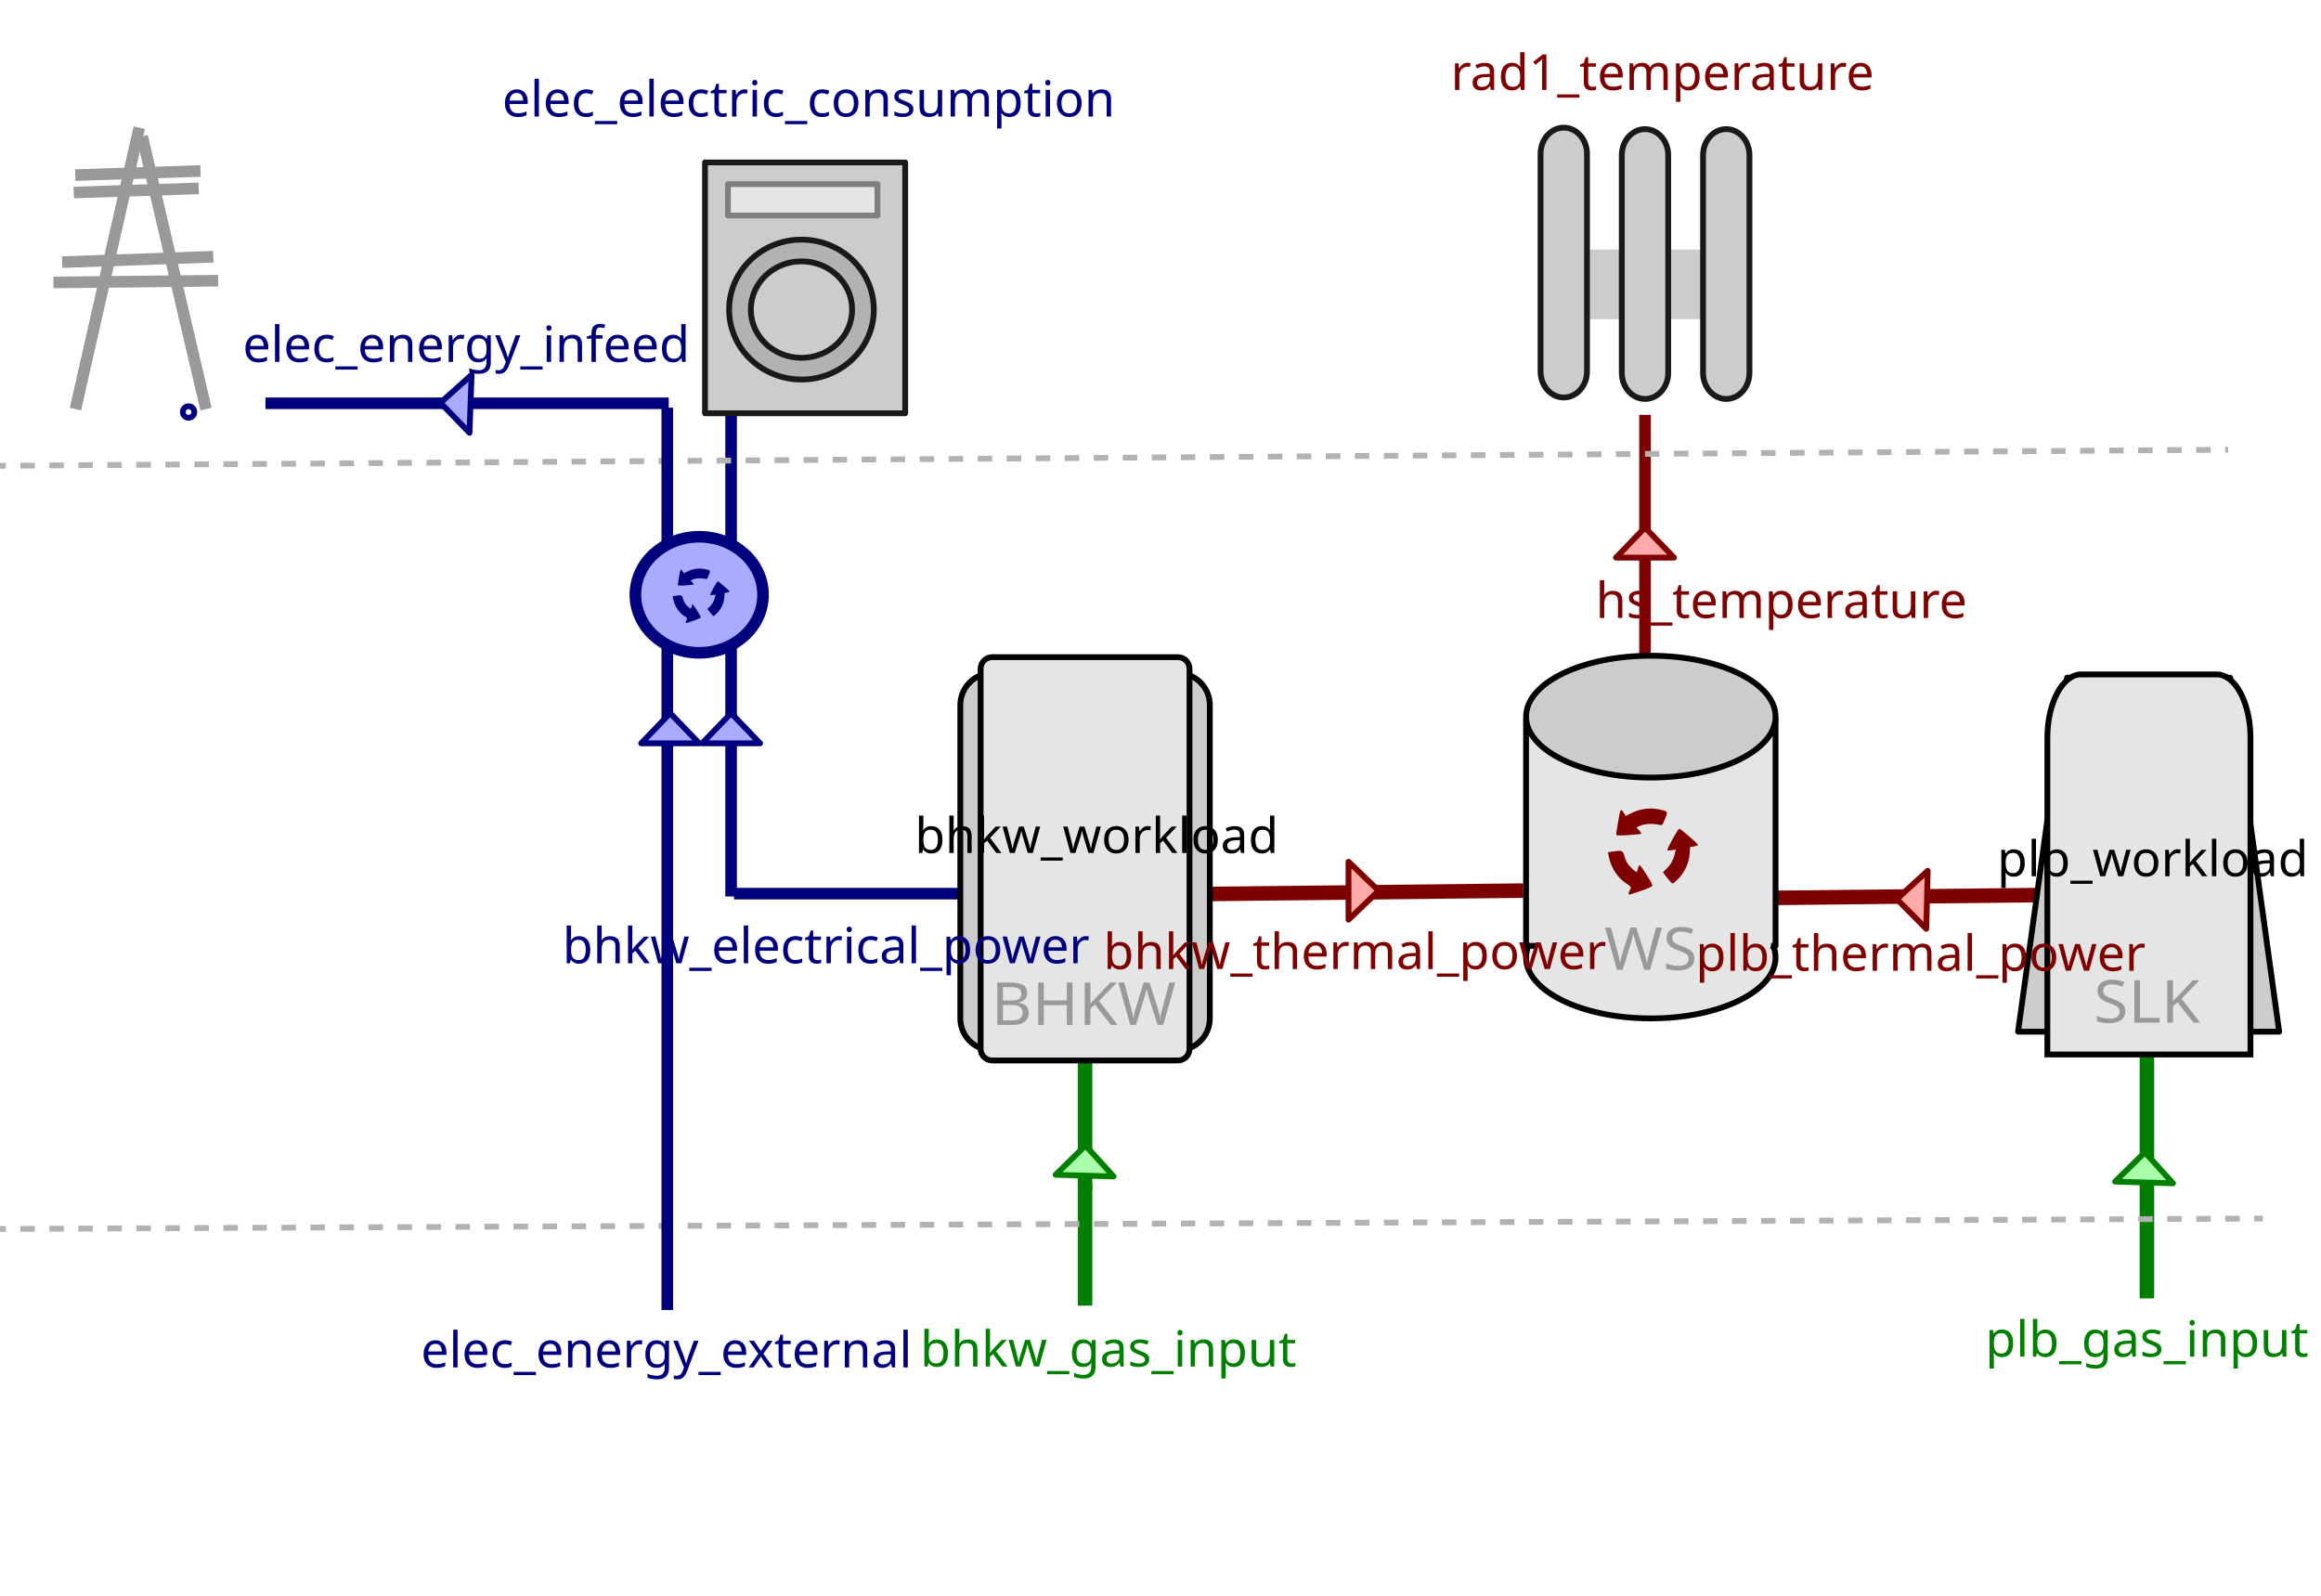
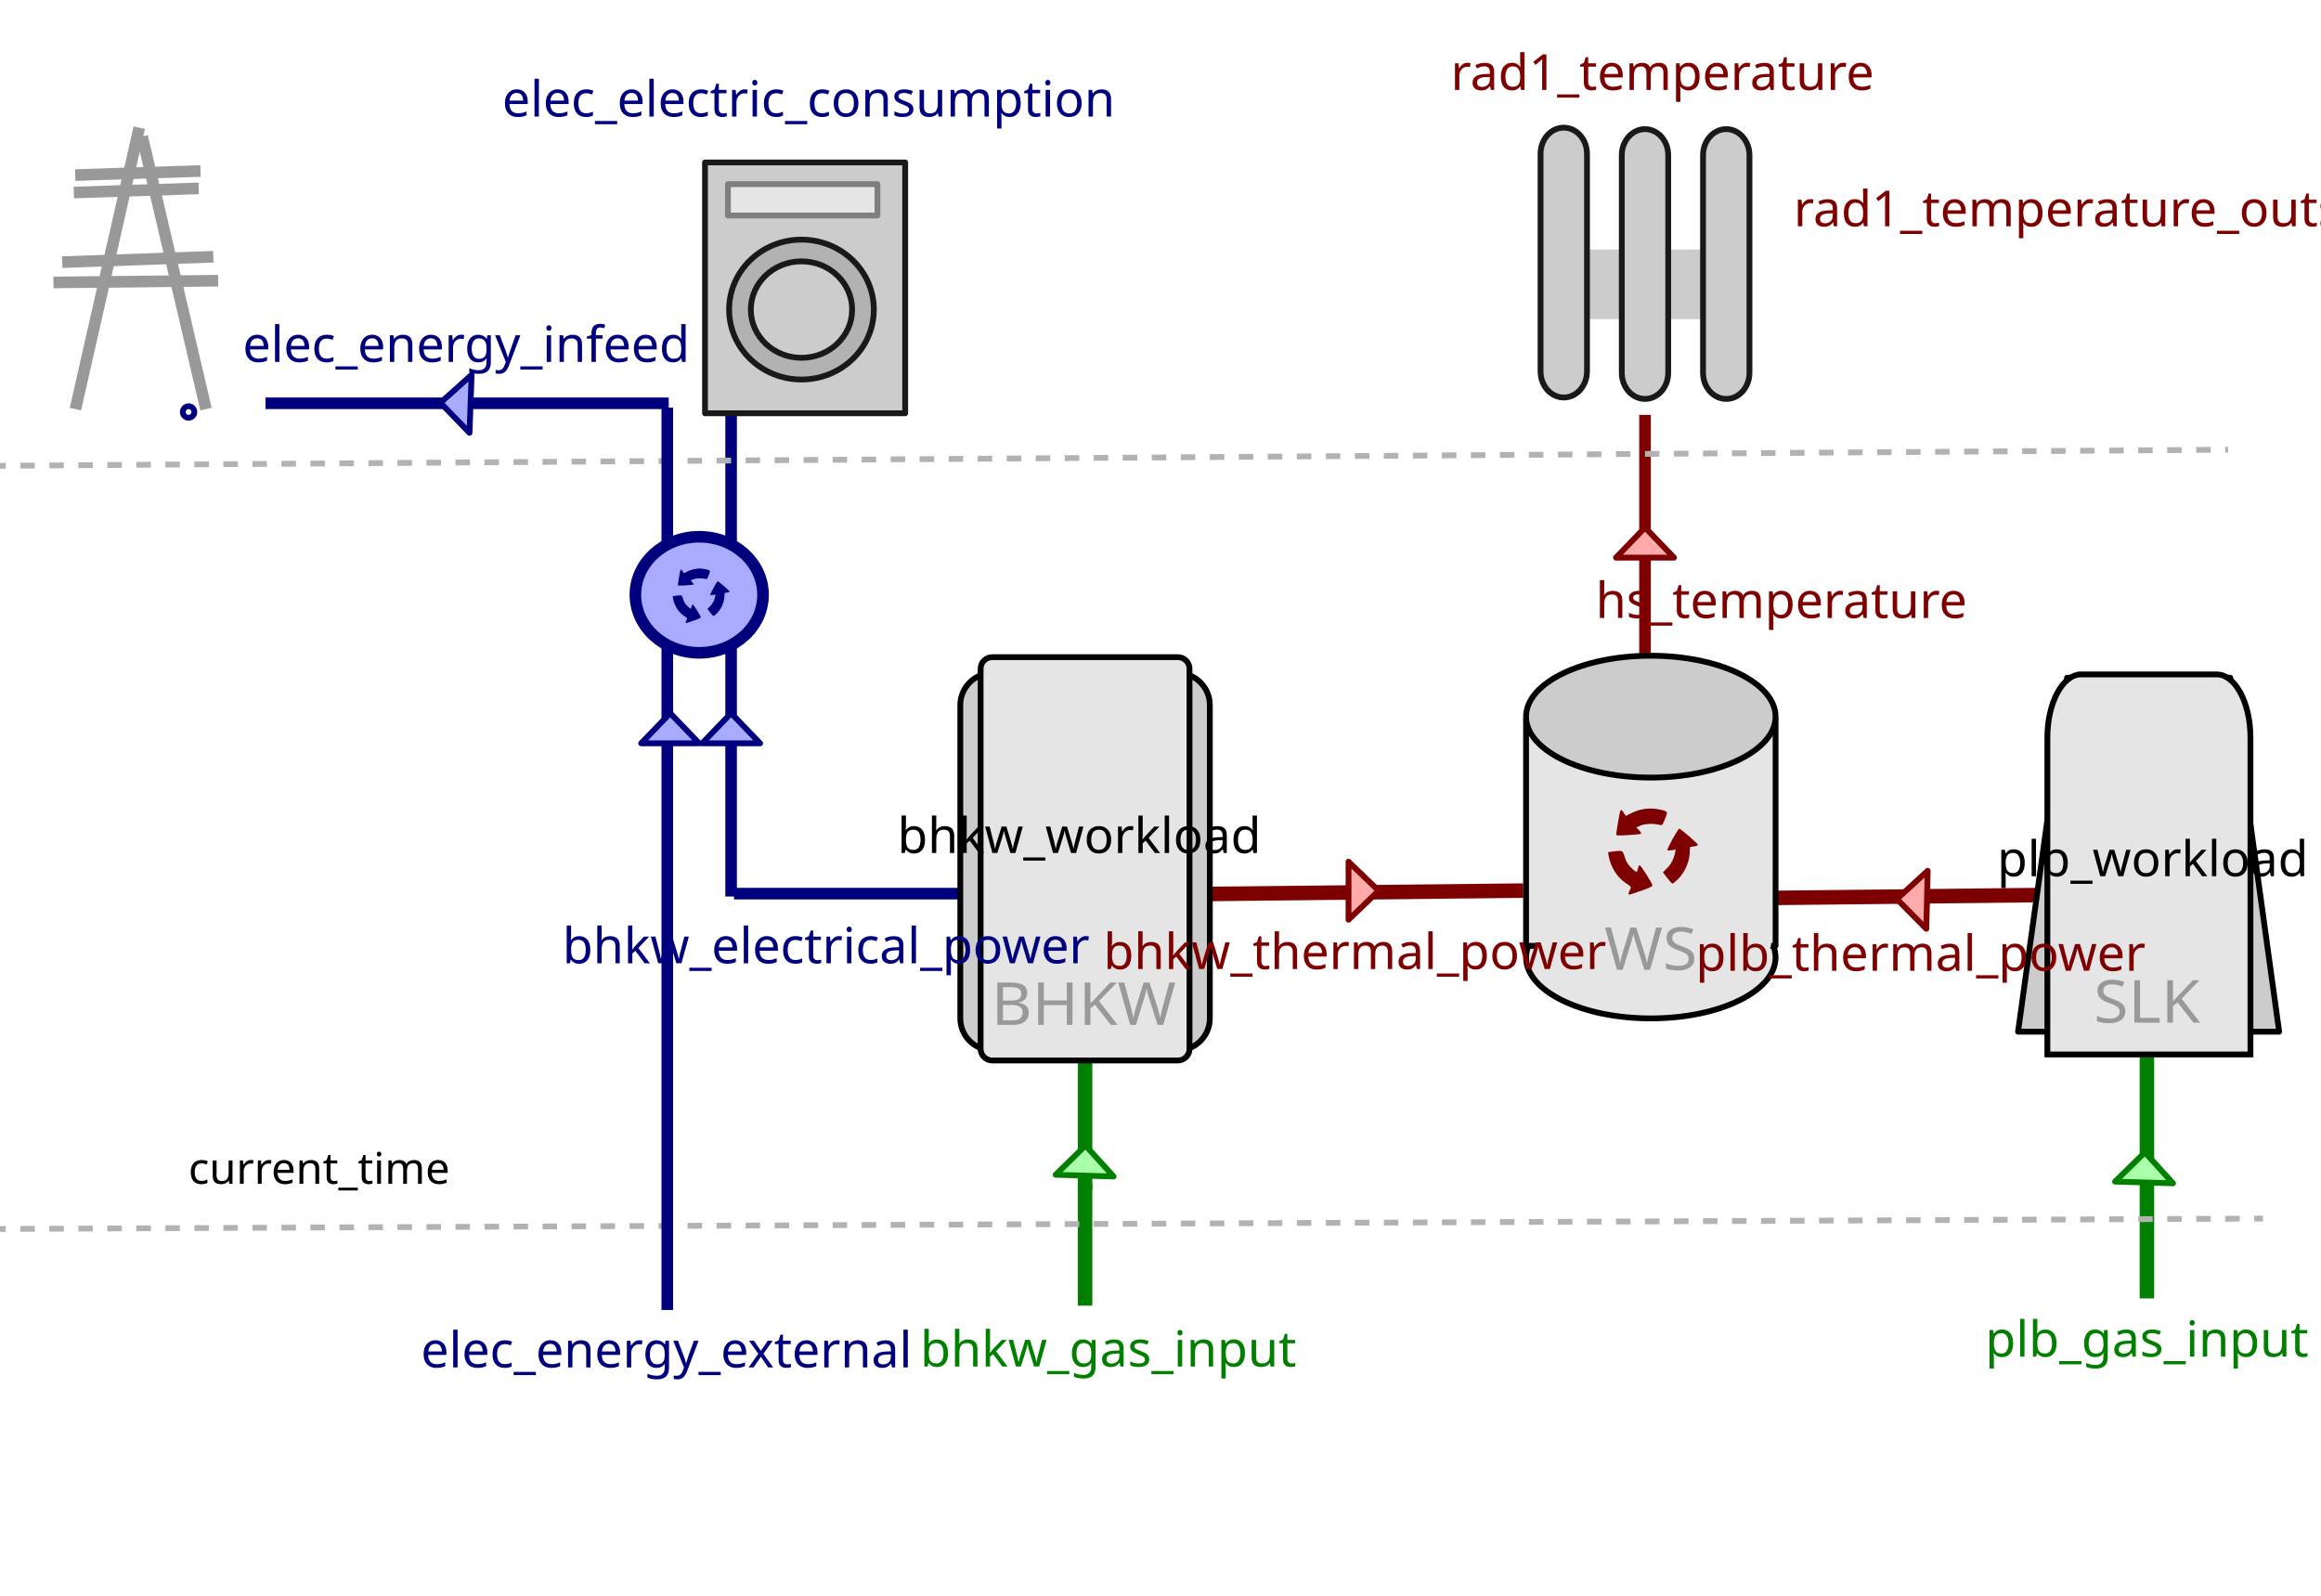
<svg xmlns="http://www.w3.org/2000/svg" viewBox="0 50 800 550" preserveAspectRatio="xMinYMin meet">
  <g>
-     <line transform="rotate(89.3905 647.49 359.08)" y2="418.594" x2="647.49" y1="299.566" x1="647.49" stroke-linecap="null" stroke-linejoin="round" stroke-width="5" fill="none" id="svg_50" stroke="#7c0000" />
-     <path fill="#cccccc" stroke-width="2" stroke-dasharray="null" stroke-linejoin="round" stroke-linecap="null" d="m695.585,405.585l16.876,-122.005l56.25,0l16.874,122.005l-90,0z" id="svg_61" stroke="#000000" />
-     <line y2="497.5" x2="740" y1="408.5" x1="740" stroke-linecap="null" stroke-linejoin="round" stroke-width="5" fill="none" id="svg_53" stroke="#007f00" />
-     <line id="svg_21" y2="358" x2="253" y1="358" x1="339" stroke-linecap="null" stroke-linejoin="round" stroke-width="4" fill="none" stroke="#00007f" />
-     <line transform="rotate(89.3905 458.012 357.67)" id="svg_19" y2="424.695" x2="458.012" y1="290.646" x1="458.012" stroke-linecap="null" stroke-linejoin="round" stroke-width="5" stroke="#7c0000" fill="none" />
-     <line id="svg_8" y2="460" x2="374" y1="410" x1="374" stroke-linecap="null" stroke-linejoin="round" stroke-width="5" stroke="#007f00" fill="none" />
+     <line stroke="#7c0000" id="svg_50" fill="none" stroke-width="5" stroke-linejoin="round" stroke-linecap="null" x1="647.49" y1="299.566" x2="647.49" y2="418.594" transform="rotate(89.3905 647.49 359.08)" />
+     <path stroke="#000000" id="svg_61" d="m695.585,405.585l16.876,-122.005l56.25,0l16.874,122.005l-90,0z" stroke-linecap="null" stroke-linejoin="round" stroke-dasharray="null" stroke-width="2" fill="#cccccc" />
+     <line stroke="#007f00" id="svg_53" fill="none" stroke-width="5" stroke-linejoin="round" stroke-linecap="null" x1="740" y1="408.5" x2="740" y2="497.5" />
+     <line stroke="#00007f" fill="none" stroke-width="4" stroke-linejoin="round" stroke-linecap="null" x1="339" y1="358" x2="253" y2="358" id="svg_21" />
+     <line fill="none" stroke="#7c0000" stroke-width="5" stroke-linejoin="round" stroke-linecap="null" x1="458.012" y1="290.646" x2="458.012" y2="424.695" id="svg_19" transform="rotate(89.3905 458.012 357.67)" />
+     <line fill="none" stroke="#007f00" stroke-width="5" stroke-linejoin="round" stroke-linecap="null" x1="374" y1="410" x2="374" y2="460" id="svg_8" />
    <g id="bhkw">
-       <rect ry="11" rx="11" id="bhkw_back" height="130" width="86" y="282" x="331" stroke-width="2" stroke="#000000" fill="#cccccc" />
-       <rect id="bhkw_front" ry="4" rx="4" height="139" width="72" y="276.5" x="338" stroke-linecap="null" stroke-linejoin="round" stroke-width="2" stroke="#000000" fill="#e5e5e5" />
+       <rect fill="#cccccc" stroke="#000000" stroke-width="2" x="331" y="282" width="86" height="130" id="bhkw_back" rx="11" ry="11" />
+       <rect fill="#e5e5e5" stroke="#000000" stroke-width="2" stroke-linejoin="round" stroke-linecap="null" x="338" y="276.5" width="72" height="139" rx="4" ry="4" id="bhkw_front" />
    </g>
-     <line id="svg_7" y2="461" x2="714" y1="461" x1="355" stroke-linecap="null" stroke-linejoin="round" stroke-width="0" stroke="#7f0000" fill="none" />
-     <line id="svg_9" y2="462" x2="721" y1="420" x1="721" stroke-linecap="null" stroke-linejoin="round" stroke-width="0" stroke="#7f0000" fill="none" />
-     <path id="svg_39" transform="rotate(1.68468 374 450)" d="m374,444.808l-10,10.385l20,0l-10,-10.385z" stroke-linecap="null" stroke-linejoin="round" stroke-width="2" stroke="#007f00" fill="#aaffaa" />
-     <line id="svg_10" y2="500" x2="374" y1="458" x1="374" stroke-linecap="null" stroke-linejoin="round" stroke-width="5" stroke="#007f00" fill="none" />
-     <line id="svg_22" y2="359" x2="252" y1="192" x1="252" stroke-linecap="null" stroke-linejoin="round" stroke-width="4" stroke="#00007f" fill="none" />
-     <ellipse ry="1" id="svg_25" cy="192" cx="65" stroke-linecap="null" stroke-linejoin="round" stroke-width="4" stroke="#00007f" fill="none" />
-     <line id="svg_27" y2="193" x2="567" y1="279" x1="567" stroke-linecap="null" stroke-linejoin="round" stroke-width="4" stroke="#7f0000" fill="none" />
-     <path id="svg_34" d="m252,295.808l-10,10.385l20,0l-10,-10.385z" stroke-linecap="null" stroke-linejoin="round" stroke-width="2" stroke="#00007f" fill="#aaaaff" />
-     <path transform="rotate(90 470 357)" id="svg_3_35" d="m470,351.808l-10,10.385l20,0l-10,-10.385z" stroke-linecap="null" stroke-linejoin="round" stroke-width="2" stroke="#7f0000" fill="#ffaaaa" />
-     <path id="svg_42" d="m567,231.808l-10,10.385l20,0l-10,-10.385z" stroke-linecap="null" stroke-linejoin="round" stroke-width="2" stroke="#7f0000" fill="#ffaaaa" />
-     <text id="svg_45" xml:space="preserve" text-anchor="middle" font-family="Sans-serif" font-size="24" y="381.5" x="571" stroke-linecap="null" stroke-linejoin="round" stroke-width="0" stroke="#7f0000" fill="#999999">HS</text>
-     <text id="bhkw_gas_input" transform="matrix(0.714147 0 0 0.714147 112.207 137.825)" font-style="normal" font-weight="normal" xml:space="preserve" text-anchor="middle" font-family="Sans-serif" font-size="24" y="536.547" x="377.784" stroke-linecap="null" stroke-linejoin="round" stroke-width="0" stroke="#7f0000" fill="#007f00">bhkw_gas_input</text>
-     <text id="svg_44" xml:space="preserve" text-anchor="middle" font-family="Sans-serif" font-size="24" y="400.761" x="394.123" stroke-linecap="null" stroke-linejoin="round" stroke-width="0" stroke="#7f0000" fill="#999999" transform="matrix(0.902778 0 0 0.851852 17.6944 61.8518)">BHKW</text>
-     <text id="bhkw_electrical_power" transform="matrix(0.714147 0 0 0.714147 112.207 137.825)" font-style="normal" font-weight="normal" xml:space="preserve" text-anchor="middle" font-family="Sans-serif" font-size="24" y="341.913" x="241.563" stroke-linecap="null" stroke-linejoin="round" stroke-width="0" stroke="#00007f" fill="#00007f">bhkw_electrical_power</text>
-     <text id="elec_electric_consumption" transform="matrix(0.714147 0 0 0.714147 112.207 137.825)" font-style="normal" font-weight="normal" xml:space="preserve" text-anchor="middle" font-family="Sans-serif" font-size="24" y="-66.741" x="233.162" stroke-linecap="null" stroke-linejoin="round" stroke-width="0" stroke="#00007f" fill="#00007f">elec_electric_consumption</text>
-     <text id="elec_energy_infeed" transform="matrix(0.714147 0 0 0.714147 112.207 137.825)" font-style="normal" font-weight="normal" xml:space="preserve" text-anchor="middle" font-family="Sans-serif" font-size="24" y="51.674" x="67.929" stroke-linecap="null" stroke-linejoin="round" stroke-width="0" stroke="#00007f" fill="#00007f">elec_energy_infeed</text>
-     <text id="elec_energy_external" transform="matrix(0.714147 0 0 0.714147 112.207 137.825)" font-style="normal" font-weight="normal" xml:space="preserve" text-anchor="middle" font-family="Sans-serif" font-size="24" y="536.961" x="164.548" stroke-linecap="null" stroke-linejoin="round" stroke-width="0" stroke="#00007f" fill="#00007f">elec_energy_external</text>
-     <text id="rad1_temperature" transform="matrix(0.714147 0 0 0.714147 112.207 137.825)" font-style="normal" font-weight="normal" xml:space="preserve" text-anchor="middle" font-family="Sans-serif" font-size="24" y="-79.571" x="645.238" stroke-linecap="null" stroke-linejoin="round" stroke-width="0" stroke="#7f0000" fill="#7f0000">rad1_temperature</text>
-     <text id="hs_temperature" transform="matrix(0.714147 0 0 0.714147 112.207 137.825)" font-style="normal" font-weight="normal" xml:space="preserve" text-anchor="middle" font-family="Sans-serif" font-size="24" y="175.261" x="702.649" stroke-linecap="null" stroke-linejoin="round" stroke-width="0" stroke="#7f0000" fill="#7f0000">hs_temperature</text>
-     <line fill="none" stroke="#b2b2b2" stroke-width="2" x1="-93" y1="474" x2="780" y2="470" id="svg_1" stroke-dasharray="5,5" />
-     <line id="svg_16" y2="205" x2="768" y1="211" x1="-63" stroke-linecap="null" stroke-linejoin="null" stroke-dasharray="5,5" stroke-width="2" stroke="#b2b2b2" fill="none" />
+     <line fill="none" stroke="#7f0000" stroke-width="0" stroke-linejoin="round" stroke-linecap="null" x1="355" y1="461" x2="714" y2="461" id="svg_7" />
+     <line fill="none" stroke="#7f0000" stroke-width="0" stroke-linejoin="round" stroke-linecap="null" x1="721" y1="420" x2="721" y2="462" id="svg_9" />
+     <path fill="#aaffaa" stroke="#007f00" stroke-width="2" stroke-linejoin="round" stroke-linecap="null" d="m374,444.808l-10,10.385l20,0l-10,-10.385z" transform="rotate(1.68468 374 450)" id="svg_39" />
+     <line fill="none" stroke="#007f00" stroke-width="5" stroke-linejoin="round" stroke-linecap="null" x1="374" y1="458" x2="374" y2="500" id="svg_10" />
+     <line fill="none" stroke="#00007f" stroke-width="4" stroke-linejoin="round" stroke-linecap="null" x1="252" y1="192" x2="252" y2="359" id="svg_22" />
+     <ellipse fill="none" stroke="#00007f" stroke-width="4" stroke-linejoin="round" stroke-linecap="null" cx="65" cy="192" id="svg_25" ry="1" />
+     <line fill="none" stroke="#7f0000" stroke-width="4" stroke-linejoin="round" stroke-linecap="null" x1="567" y1="279" x2="567" y2="193" id="svg_27" />
+     <path fill="#aaaaff" stroke="#00007f" stroke-width="2" stroke-linejoin="round" stroke-linecap="null" d="m252,295.808l-10,10.385l20,0l-10,-10.385z" id="svg_34" />
+     <path fill="#ffaaaa" stroke="#7f0000" stroke-width="2" stroke-linejoin="round" stroke-linecap="null" d="m470,351.808l-10,10.385l20,0l-10,-10.385z" id="svg_3_35" transform="rotate(90 470 357)" />
+     <path fill="#ffaaaa" stroke="#7f0000" stroke-width="2" stroke-linejoin="round" stroke-linecap="null" d="m567,231.808l-10,10.385l20,0l-10,-10.385z" id="svg_42" />
+     <text fill="#999999" stroke="#7f0000" stroke-width="0" stroke-linejoin="round" stroke-linecap="null" x="571" y="381.5" font-size="24" font-family="Sans-serif" text-anchor="middle" xml:space="preserve" id="svg_45">HS</text>
+     <text fill="#007f00" stroke="#7f0000" stroke-width="0" stroke-linejoin="round" stroke-linecap="null" x="377.784" y="536.547" font-size="24" font-family="Sans-serif" text-anchor="middle" xml:space="preserve" font-weight="normal" font-style="normal" transform="matrix(0.714147 0 0 0.714147 112.207 137.825)" id="bhkw_gas_input">bhkw_gas_input</text>
+     <text transform="matrix(0.902778 0 0 0.851852 17.6944 61.8518)" fill="#999999" stroke="#7f0000" stroke-width="0" stroke-linejoin="round" stroke-linecap="null" x="394.123" y="400.761" font-size="24" font-family="Sans-serif" text-anchor="middle" xml:space="preserve" id="svg_44">BHKW</text>
+     <text fill="#00007f" stroke="#00007f" stroke-width="0" stroke-linejoin="round" stroke-linecap="null" x="241.563" y="341.913" font-size="24" font-family="Sans-serif" text-anchor="middle" xml:space="preserve" font-weight="normal" font-style="normal" transform="matrix(0.714147 0 0 0.714147 112.207 137.825)" id="bhkw_electrical_power">bhkw_electrical_power</text>
+     <text fill="#00007f" stroke="#00007f" stroke-width="0" stroke-linejoin="round" stroke-linecap="null" x="233.162" y="-66.741" font-size="24" font-family="Sans-serif" text-anchor="middle" xml:space="preserve" font-weight="normal" font-style="normal" transform="matrix(0.714147 0 0 0.714147 112.207 137.825)" id="elec_electric_consumption">elec_electric_consumption</text>
+     <text fill="#00007f" stroke="#00007f" stroke-width="0" stroke-linejoin="round" stroke-linecap="null" x="67.929" y="51.674" font-size="24" font-family="Sans-serif" text-anchor="middle" xml:space="preserve" font-weight="normal" font-style="normal" transform="matrix(0.714147 0 0 0.714147 112.207 137.825)" id="elec_energy_infeed">elec_energy_infeed</text>
+     <text fill="#00007f" stroke="#00007f" stroke-width="0" stroke-linejoin="round" stroke-linecap="null" x="164.548" y="536.961" font-size="24" font-family="Sans-serif" text-anchor="middle" xml:space="preserve" font-weight="normal" font-style="normal" transform="matrix(0.714147 0 0 0.714147 112.207 137.825)" id="elec_energy_external">elec_energy_external</text>
+     <text fill="#7f0000" stroke="#7f0000" stroke-width="0" stroke-linejoin="round" stroke-linecap="null" x="858.08" y="-13.758" font-size="24" font-family="Sans-serif" text-anchor="middle" xml:space="preserve" font-weight="normal" font-style="normal" transform="matrix(0.714147 0 0 0.714147 112.207 137.825)" id="rad1_temperature_outside">rad1_temperature_outside</text>
+     <text fill="#7f0000" stroke="#7f0000" stroke-width="0" stroke-linejoin="round" stroke-linecap="null" x="702.649" y="175.261" font-size="24" font-family="Sans-serif" text-anchor="middle" xml:space="preserve" font-weight="normal" font-style="normal" transform="matrix(0.714147 0 0 0.714147 112.207 137.825)" id="hs_temperature">hs_temperature</text>
+     <line stroke-dasharray="5,5" id="svg_1" y2="470" x2="780" y1="474" x1="-93" stroke-width="2" stroke="#b2b2b2" fill="none" />
+     <line fill="none" stroke="#b2b2b2" stroke-width="2" stroke-dasharray="5,5" stroke-linejoin="null" stroke-linecap="null" x1="-63" y1="211" x2="768" y2="205" id="svg_16" />
    <g id="heat_storage">
      <g id="svg_40">
-         <ellipse id="svg_13" ry="21" rx="43" cy="380" cx="569" stroke-linecap="null" stroke-linejoin="round" stroke-width="2" stroke="#000000" fill="#e5e5e5" />
-         <rect id="svg_14" height="78" width="86" y="298" x="526" stroke-linecap="null" stroke-linejoin="round" stroke-width="2" stroke="#000000" fill="#e5e5e5" />
+         <ellipse fill="#e5e5e5" stroke="#000000" stroke-width="2" stroke-linejoin="round" stroke-linecap="null" cx="569" cy="380" rx="43" ry="21" id="svg_13" />
+         <rect fill="#e5e5e5" stroke="#000000" stroke-width="2" stroke-linejoin="round" stroke-linecap="null" x="526" y="298" width="86" height="78" id="svg_14" />
      </g>
-       <ellipse ry="21" rx="43" id="svg_12" cy="297" cx="569" stroke-linecap="null" stroke-linejoin="round" stroke-width="2" stroke="#000000" fill="#cccccc" />
+       <ellipse fill="#cccccc" stroke="#000000" stroke-width="2" stroke-linejoin="round" stroke-linecap="null" cx="569" cy="297" id="svg_12" rx="43" ry="21" />
    </g>
    <g id="consumer">
-       <rect id="svg_15" height="22" width="57" y="137" x="538" stroke-linecap="null" stroke-linejoin="null" stroke-width="2" stroke="#cccccc" fill="#cccccc" />
-       <rect ry="9" rx="9" id="svg_5" height="93" width="16" y="94" x="531" stroke-linecap="null" stroke-linejoin="null" stroke-width="2" stroke="#191919" fill="#cccccc" />
-       <rect id="svg_6" ry="9" rx="9" height="93" width="16" y="94.5" x="559" stroke-linecap="null" stroke-linejoin="null" stroke-width="2" stroke="#191919" fill="#cccccc" />
-       <rect id="svg_11" ry="9" rx="9" height="93" width="16" y="94.5" x="587" stroke-linecap="null" stroke-linejoin="null" stroke-width="2" stroke="#191919" fill="#cccccc" />
+       <rect fill="#cccccc" stroke="#cccccc" stroke-width="2" stroke-linejoin="null" stroke-linecap="null" x="538" y="137" width="57" height="22" id="svg_15" />
+       <rect fill="#cccccc" stroke="#191919" stroke-width="2" stroke-linejoin="null" stroke-linecap="null" x="531" y="94" width="16" height="93" id="svg_5" rx="9" ry="9" />
+       <rect fill="#cccccc" stroke="#191919" stroke-width="2" stroke-linejoin="null" stroke-linecap="null" x="559" y="94.5" width="16" height="93" rx="9" ry="9" id="svg_6" />
+       <rect fill="#cccccc" stroke="#191919" stroke-width="2" stroke-linejoin="null" stroke-linecap="null" x="587" y="94.5" width="16" height="93" rx="9" ry="9" id="svg_11" />
    </g>
-     <ellipse id="svg_18" ry="14" rx="40.5" cy="375" cx="570" stroke-linecap="null" stroke-linejoin="round" stroke-width="0" stroke="#000000" fill="#e5e5e5" />
-     <text style="cursor: move;" id="svg_17" xml:space="preserve" text-anchor="middle" font-family="Sans-serif" font-size="24" y="378.503" x="610.678" stroke-linecap="null" stroke-linejoin="round" stroke-width="0" stroke="#7f0000" fill="#999999" transform="matrix(0.902778 0 0 0.851852 17.6944 61.8518)">WS</text>
-     <line y2="501.5" x2="230" y1="190.5" x1="230" stroke-linecap="null" stroke-linejoin="round" stroke-width="4" stroke="#00007f" fill="none" id="svg_2" />
-     <line y2="258.5" x2="161" y1="119.5" x1="161" stroke-linecap="null" stroke-linejoin="round" stroke-width="4" stroke="#00007f" fill="none" id="svg_3" transform="rotate(90 161 189)" />
-     <path d="m231,295.808l-10,10.385l20,0l-10,-10.385z" stroke-linecap="null" stroke-linejoin="round" stroke-width="2" stroke="#00007f" fill="#aaaaff" id="svg_4" />
-     <path d="m157,183.808l-10,10.385l20,0l-10,-10.385z" stroke-linecap="null" stroke-linejoin="round" stroke-width="2" stroke="#00007f" fill="#aaaaff" id="svg_20" transform="rotate(-87.9546 157 189)" />
+     <ellipse fill="#e5e5e5" stroke="#000000" stroke-width="0" stroke-linejoin="round" stroke-linecap="null" cx="570" cy="375" rx="40.5" ry="14" id="svg_18" />
+     <text transform="matrix(0.902778 0 0 0.851852 17.6944 61.8518)" fill="#999999" stroke="#7f0000" stroke-width="0" stroke-linejoin="round" stroke-linecap="null" x="610.678" y="378.503" font-size="24" font-family="Sans-serif" text-anchor="middle" xml:space="preserve" id="svg_17">WS</text>
+     <line id="svg_2" fill="none" stroke="#00007f" stroke-width="4" stroke-linejoin="round" stroke-linecap="null" x1="230" y1="190.5" x2="230" y2="501.5" />
+     <line transform="rotate(90 161 189)" id="svg_3" fill="none" stroke="#00007f" stroke-width="4" stroke-linejoin="round" stroke-linecap="null" x1="161" y1="119.5" x2="161" y2="258.5" />
+     <path id="svg_4" fill="#aaaaff" stroke="#00007f" stroke-width="2" stroke-linejoin="round" stroke-linecap="null" d="m231,295.808l-10,10.385l20,0l-10,-10.385z" />
+     <path transform="rotate(-87.9546 157 189)" id="svg_20" fill="#aaaaff" stroke="#00007f" stroke-width="2" stroke-linejoin="round" stroke-linecap="null" d="m157,183.808l-10,10.385l20,0l-10,-10.385z" />
    <g id="svg_29">
-       <rect fill="#cccccc" stroke="#191919" stroke-width="2" stroke-linejoin="round" stroke-linecap="null" x="243" y="105.988" width="69" height="86.458" id="svg_23" />
-       <ellipse fill="#b2b2b2" stroke="#191919" stroke-width="2" stroke-linejoin="round" stroke-linecap="null" cx="276.253" cy="156.699" id="svg_24" rx="24.94" ry="24.108" />
-       <ellipse fill="#cccccc" stroke="#191919" stroke-width="2" stroke-linejoin="round" stroke-linecap="null" cx="276.253" cy="156.699" id="svg_26" rx="17.458" ry="16.627" />
-       <rect fill="#e5e5e5" stroke="#7f7f7f" stroke-width="2" stroke-linejoin="round" stroke-linecap="null" x="250.898" y="113.47" width="51.542" height="10.807" id="svg_28" />
+       <rect id="svg_23" height="86.458" width="69" y="105.988" x="243" stroke-linecap="null" stroke-linejoin="round" stroke-width="2" stroke="#191919" fill="#cccccc" />
+       <ellipse ry="24.108" rx="24.94" id="svg_24" cy="156.699" cx="276.253" stroke-linecap="null" stroke-linejoin="round" stroke-width="2" stroke="#191919" fill="#b2b2b2" />
+       <ellipse ry="16.627" rx="17.458" id="svg_26" cy="156.699" cx="276.253" stroke-linecap="null" stroke-linejoin="round" stroke-width="2" stroke="#191919" fill="#cccccc" />
+       <rect id="svg_28" height="10.807" width="51.542" y="113.47" x="250.898" stroke-linecap="null" stroke-linejoin="round" stroke-width="2" stroke="#7f7f7f" fill="#e5e5e5" />
    </g>
-     <ellipse fill="#aaaaff" stroke-width="4" stroke-linejoin="round" stroke-linecap="null" cx="241" cy="255" id="svg_30" rx="22" ry="20" stroke="#00007f" />
-     <line id="svg_35" y2="94" x2="48" y1="191" x1="26" stroke-linecap="null" stroke-linejoin="round" stroke-width="4" stroke="#999999" fill="none" />
-     <line id="svg_36" y2="97" x2="49" y1="191" x1="71" stroke-linecap="null" stroke-linejoin="round" stroke-width="4" stroke="#999999" fill="none" />
-     <line transform="rotate(3.43363 47.5215 109.641)" id="svg_37" y2="107.641" x2="69.032" y1="111.641" x1="26.011" stroke-linecap="null" stroke-linejoin="round" stroke-width="4" stroke="#999999" fill="none" />
-     <line id="svg_38" transform="rotate(3.43363 46.9617 115.638)" y2="113.638" x2="68.413" y1="117.638" x1="25.511" stroke-linecap="null" stroke-linejoin="round" stroke-width="4" stroke="#999999" fill="none" />
-     <line id="svg_41" transform="rotate(3.43363 47.4749 139.418)" y2="136.929" x2="73.418" y1="141.908" x1="21.532" stroke-linecap="null" stroke-linejoin="round" stroke-width="4" stroke="#999999" fill="none" />
-     <line id="svg_43" transform="rotate(3.43363 46.8071 147.048)" y2="145.048" x2="75.116" y1="149.048" x1="18.499" stroke-linecap="null" stroke-linejoin="round" stroke-width="4" stroke="#999999" fill="none" />
-     <path fill="#e5e5e5" stroke-width="2" stroke-dasharray="null" stroke-linejoin="null" stroke-linecap="null" d="m717.353,282.44l46.668,0l0,0c3.093,0 6.06,2.299 8.248,6.394c2.187,4.096 3.416,9.649 3.416,15.439l0,109.168c0,0 0,0 0,0l-70,0l0,0c0,0 0,0 0,0l0,-109.168l0,0c0,-12.057 5.225,-21.832 11.668,-21.832z" id="svg_48" stroke="#000000" />
-     <path transform="rotate(-88.6028 659 360)" d="m659,354.808l-10,10.385l20,0l-10,-10.385z" stroke-linecap="null" stroke-linejoin="round" stroke-width="2" stroke="#7f0000" fill="#ffaaaa" id="svg_51" />
-     <text style="cursor: move;" fill="#000000" stroke="#7f0000" stroke-width="0" stroke-dasharray="null" stroke-linejoin="round" stroke-linecap="null" x="378" y="344" id="bhkw_workload" font-size="17" font-family="Sans-serif" text-anchor="middle" xml:space="preserve">bhkw_workload</text>
-     <path transform="rotate(1.68468 739.153 452.353)" d="m739.153,447.161l-10,10.385l20,0l-10,-10.385z" stroke-linecap="null" stroke-linejoin="round" stroke-width="2" stroke="#007f00" fill="#aaffaa" id="svg_54" />
-     <text transform="matrix(0.714147 0 0 0.714147 112.207 137.825)" font-style="normal" font-weight="normal" xml:space="preserve" text-anchor="middle" font-family="Sans-serif" font-size="24" y="531.77" x="879.084" stroke-linecap="null" stroke-linejoin="round" stroke-width="0" stroke="#7f0000" fill="#007f00" id="plb_gas_input">plb_gas_input</text>
-     <path fill="#7f0000" stroke="#7f0000" stroke-width="0" stroke-dasharray="null" stroke-linejoin="round" stroke-linecap="null" d="m557.078,337.588c0.002,-0.267 0.242,-1.914 0.535,-3.659c0.916,-5.438 0.928,-5.461 2.089,-3.729l0.687,1.025l2.009,-1.013c2.659,-1.341 5.83,-1.837 8.745,-1.368c1.238,0.199 2.551,0.523 2.917,0.72c0.729,0.39 0.685,0.726 -0.478,3.44c-0.639,1.488 -0.699,1.531 -1.8,1.248c-1.873,-0.482 -4.924,-0.33 -6.394,0.318l-1.382,0.608l0.969,1.011c0.533,0.557 0.835,1.094 0.67,1.197c-0.161,0.101 -2.157,0.298 -4.431,0.439c-3.411,0.21 -4.135,0.169 -4.135,-0.234l0,0zm17.571,14.995l-1.479,-1.956l1.348,-1.302c1.382,-1.34 2.382,-3.22 2.823,-5.316l0.251,-1.198l-1.448,0.232c-0.798,0.128 -1.454,0.111 -1.459,-0.037c-0.027,-0.689 3.759,-7.484 4.129,-7.405c0.579,0.125 6.451,5.211 6.451,5.589c0,0.168 -0.617,0.405 -1.371,0.526l-1.371,0.219l-0.135,2.339c-0.174,3 -1.754,6.463 -3.955,8.664c-0.881,0.883 -1.761,1.602 -1.954,1.602c-0.192,0 -1.016,-0.88 -1.827,-1.957l0,0zm-13.343,5.489c0,-0.217 0.233,-0.843 0.516,-1.393c0.513,-0.994 0.511,-1.001 -1.408,-2.275c-3.003,-1.994 -5.235,-5.533 -5.94,-9.414l-0.229,-1.273l1.641,-0.225c3.384,-0.463 3.415,-0.45 4.094,1.857c0.456,1.556 1.018,2.488 2.232,3.701c0.89,0.892 1.745,1.544 1.895,1.449c0.154,-0.094 0.375,-0.65 0.491,-1.236c0.117,-0.585 0.361,-1.064 0.542,-1.064c0.416,0 4.336,6.181 4.398,6.935c0.042,0.504 -2.076,1.376 -7.599,3.128c-0.352,0.112 -0.634,0.027 -0.634,-0.191l0,0z" id="svg_57" />
-     <path fill="#00007f" stroke="#7f0000" stroke-width="0" stroke-dasharray="null" stroke-linejoin="round" stroke-linecap="null" d="m233.644,251.605c0.001,-0.17 0.153,-1.213 0.339,-2.318c0.579,-3.444 0.588,-3.46 1.323,-2.362l0.435,0.65l1.273,-0.642c1.683,-0.85 3.691,-1.164 5.537,-0.867c0.784,0.126 1.615,0.331 1.848,0.456c0.462,0.247 0.432,0.46 -0.304,2.179c-0.404,0.942 -0.442,0.969 -1.14,0.79c-1.186,-0.305 -3.117,-0.209 -4.05,0.201l-0.874,0.385l0.613,0.64c0.337,0.352 0.529,0.693 0.425,0.757c-0.104,0.064 -1.367,0.19 -2.808,0.278c-2.161,0.133 -2.619,0.107 -2.618,-0.148l0,0zm11.127,9.496l-0.936,-1.24l0.852,-0.824c0.877,-0.848 1.51,-2.039 1.789,-3.367l0.159,-0.758l-0.917,0.147c-0.504,0.081 -0.92,0.07 -0.924,-0.024c-0.018,-0.436 2.381,-4.74 2.614,-4.689c0.367,0.079 4.086,3.3 4.086,3.539c0,0.106 -0.391,0.256 -0.869,0.333l-0.868,0.139l-0.086,1.482c-0.11,1.9 -1.111,4.093 -2.505,5.487c-0.558,0.558 -1.115,1.015 -1.237,1.015c-0.122,0 -0.643,-0.558 -1.158,-1.24l0,0zm-8.45,3.475c0,-0.137 0.147,-0.533 0.327,-0.881c0.326,-0.631 0.324,-0.634 -0.891,-1.441c-1.902,-1.263 -3.316,-3.505 -3.761,-5.962l-0.146,-0.806l1.04,-0.142c2.143,-0.294 2.162,-0.285 2.592,1.176c0.29,0.986 0.646,1.576 1.414,2.344c0.564,0.565 1.105,0.978 1.202,0.918c0.096,-0.059 0.236,-0.412 0.31,-0.782c0.074,-0.371 0.229,-0.674 0.344,-0.674c0.264,0 2.746,3.914 2.785,4.392c0.026,0.319 -1.316,0.871 -4.813,1.981c-0.223,0.071 -0.402,0.017 -0.402,-0.122l0,0z" id="svg_59" />
-     <text id="bhkw_thermal_power" transform="matrix(0.714147 0 0 0.714147 112.207 137.825)" font-style="normal" font-weight="normal" xml:space="preserve" text-anchor="middle" font-family="Sans-serif" font-size="24" y="344.712" x="496.805" stroke-linecap="null" stroke-linejoin="round" stroke-width="0" stroke="#7f0000" fill="#7f0000">bhkw_thermal_power</text>
-     <text xml:space="preserve" text-anchor="middle" font-family="Sans-serif" font-size="24" y="399.849" x="800.098" stroke-linecap="null" stroke-linejoin="round" stroke-width="0" stroke="#7f0000" fill="#999999" transform="matrix(0.902778 0 0 0.851852 17.6944 61.8518)" id="svg_62">SLK</text>
-     <text transform="matrix(0.714147 0 0 0.714147 112.207 137.825)" font-style="normal" font-weight="normal" xml:space="preserve" text-anchor="middle" font-family="Sans-serif" font-size="24" y="345.539" x="769.86" stroke-linecap="null" stroke-linejoin="round" stroke-width="0" stroke="#7f0000" fill="#7f0000" id="plb_thermal_power">plb_thermal_power</text>
-     <text id="plb_workload" fill="#000000" stroke="#7f0000" stroke-width="0" stroke-dasharray="null" stroke-linejoin="round" stroke-linecap="null" x="742" y="352" font-size="17" font-family="Sans-serif" text-anchor="middle" xml:space="preserve">plb_workload</text>
+     <ellipse stroke="#00007f" ry="20" rx="22" id="svg_30" cy="255" cx="241" stroke-linecap="null" stroke-linejoin="round" stroke-width="4" fill="#aaaaff" />
+     <line fill="none" stroke="#999999" stroke-width="4" stroke-linejoin="round" stroke-linecap="null" x1="26" y1="191" x2="48" y2="94" id="svg_35" />
+     <line fill="none" stroke="#999999" stroke-width="4" stroke-linejoin="round" stroke-linecap="null" x1="71" y1="191" x2="49" y2="97" id="svg_36" />
+     <line fill="none" stroke="#999999" stroke-width="4" stroke-linejoin="round" stroke-linecap="null" x1="26.011" y1="111.641" x2="69.032" y2="107.641" id="svg_37" transform="rotate(3.43363 47.5215 109.641)" />
+     <line fill="none" stroke="#999999" stroke-width="4" stroke-linejoin="round" stroke-linecap="null" x1="25.511" y1="117.638" x2="68.413" y2="113.638" transform="rotate(3.43363 46.9617 115.638)" id="svg_38" />
+     <line fill="none" stroke="#999999" stroke-width="4" stroke-linejoin="round" stroke-linecap="null" x1="21.532" y1="141.908" x2="73.418" y2="136.929" transform="rotate(3.43363 47.4749 139.418)" id="svg_41" />
+     <line fill="none" stroke="#999999" stroke-width="4" stroke-linejoin="round" stroke-linecap="null" x1="18.499" y1="149.048" x2="75.116" y2="145.048" transform="rotate(3.43363 46.8071 147.048)" id="svg_43" />
+     <path stroke="#000000" id="svg_48" d="m717.353,282.44l46.668,0l0,0c3.093,0 6.06,2.299 8.248,6.394c2.187,4.096 3.416,9.649 3.416,15.439l0,109.168c0,0 0,0 0,0l-70,0l0,0c0,0 0,0 0,0l0,-109.168l0,0c0,-12.057 5.225,-21.832 11.668,-21.832z" stroke-linecap="null" stroke-linejoin="null" stroke-dasharray="null" stroke-width="2" fill="#e5e5e5" />
+     <path id="svg_51" fill="#ffaaaa" stroke="#7f0000" stroke-width="2" stroke-linejoin="round" stroke-linecap="null" d="m659,354.808l-10,10.385l20,0l-10,-10.385z" transform="rotate(-88.6028 659 360)" />
+     <text xml:space="preserve" text-anchor="middle" font-family="Sans-serif" font-size="15" id="current_time" y="458" x="110" stroke-linecap="null" stroke-linejoin="round" stroke-dasharray="null" stroke-width="0" stroke="#7f0000" fill="#000000">current_time</text>
+     <path id="svg_54" fill="#aaffaa" stroke="#007f00" stroke-width="2" stroke-linejoin="round" stroke-linecap="null" d="m739.153,447.161l-10,10.385l20,0l-10,-10.385z" transform="rotate(1.68468 739.153 452.353)" />
+     <text id="plb_gas_input" fill="#007f00" stroke="#7f0000" stroke-width="0" stroke-linejoin="round" stroke-linecap="null" x="879.084" y="531.77" font-size="24" font-family="Sans-serif" text-anchor="middle" xml:space="preserve" font-weight="normal" font-style="normal" transform="matrix(0.714147 0 0 0.714147 112.207 137.825)">plb_gas_input</text>
+     <path id="svg_57" d="m557.078,337.588c0.002,-0.267 0.242,-1.914 0.535,-3.659c0.916,-5.438 0.928,-5.461 2.089,-3.729l0.687,1.025l2.009,-1.013c2.659,-1.341 5.83,-1.837 8.745,-1.368c1.238,0.199 2.551,0.523 2.917,0.72c0.729,0.39 0.685,0.726 -0.478,3.44c-0.639,1.488 -0.699,1.531 -1.8,1.248c-1.873,-0.482 -4.924,-0.33 -6.394,0.318l-1.382,0.608l0.969,1.011c0.533,0.557 0.835,1.094 0.67,1.197c-0.161,0.101 -2.157,0.298 -4.431,0.439c-3.411,0.21 -4.135,0.169 -4.135,-0.234l0,0zm17.571,14.995l-1.479,-1.956l1.348,-1.302c1.382,-1.34 2.382,-3.22 2.823,-5.316l0.251,-1.198l-1.448,0.232c-0.798,0.128 -1.454,0.111 -1.459,-0.037c-0.027,-0.689 3.759,-7.484 4.129,-7.405c0.579,0.125 6.451,5.211 6.451,5.589c0,0.168 -0.617,0.405 -1.371,0.526l-1.371,0.219l-0.135,2.339c-0.174,3 -1.754,6.463 -3.955,8.664c-0.881,0.883 -1.761,1.602 -1.954,1.602c-0.192,0 -1.016,-0.88 -1.827,-1.957l0,0zm-13.343,5.489c0,-0.217 0.233,-0.843 0.516,-1.393c0.513,-0.994 0.511,-1.001 -1.408,-2.275c-3.003,-1.994 -5.235,-5.533 -5.94,-9.414l-0.229,-1.273l1.641,-0.225c3.384,-0.463 3.415,-0.45 4.094,1.857c0.456,1.556 1.018,2.488 2.232,3.701c0.89,0.892 1.745,1.544 1.895,1.449c0.154,-0.094 0.375,-0.65 0.491,-1.236c0.117,-0.585 0.361,-1.064 0.542,-1.064c0.416,0 4.336,6.181 4.398,6.935c0.042,0.504 -2.076,1.376 -7.599,3.128c-0.352,0.112 -0.634,0.027 -0.634,-0.191l0,0z" stroke-linecap="null" stroke-linejoin="round" stroke-dasharray="null" stroke-width="0" stroke="#7f0000" fill="#7f0000" />
+     <path id="svg_59" d="m233.644,251.605c0.001,-0.17 0.153,-1.213 0.339,-2.318c0.579,-3.444 0.588,-3.46 1.323,-2.362l0.435,0.65l1.273,-0.642c1.683,-0.85 3.691,-1.164 5.537,-0.867c0.784,0.126 1.615,0.331 1.848,0.456c0.462,0.247 0.432,0.46 -0.304,2.179c-0.404,0.942 -0.442,0.969 -1.14,0.79c-1.186,-0.305 -3.117,-0.209 -4.05,0.201l-0.874,0.385l0.613,0.64c0.337,0.352 0.529,0.693 0.425,0.757c-0.104,0.064 -1.367,0.19 -2.808,0.278c-2.161,0.133 -2.619,0.107 -2.618,-0.148l0,0zm11.127,9.496l-0.936,-1.24l0.852,-0.824c0.877,-0.848 1.51,-2.039 1.789,-3.367l0.159,-0.758l-0.917,0.147c-0.504,0.081 -0.92,0.07 -0.924,-0.024c-0.018,-0.436 2.381,-4.74 2.614,-4.689c0.367,0.079 4.086,3.3 4.086,3.539c0,0.106 -0.391,0.256 -0.869,0.333l-0.868,0.139l-0.086,1.482c-0.11,1.9 -1.111,4.093 -2.505,5.487c-0.558,0.558 -1.115,1.015 -1.237,1.015c-0.122,0 -0.643,-0.558 -1.158,-1.24l0,0zm-8.45,3.475c0,-0.137 0.147,-0.533 0.327,-0.881c0.326,-0.631 0.324,-0.634 -0.891,-1.441c-1.902,-1.263 -3.316,-3.505 -3.761,-5.962l-0.146,-0.806l1.04,-0.142c2.143,-0.294 2.162,-0.285 2.592,1.176c0.29,0.986 0.646,1.576 1.414,2.344c0.564,0.565 1.105,0.978 1.202,0.918c0.096,-0.059 0.236,-0.412 0.31,-0.782c0.074,-0.371 0.229,-0.674 0.344,-0.674c0.264,0 2.746,3.914 2.785,4.392c0.026,0.319 -1.316,0.871 -4.813,1.981c-0.223,0.071 -0.402,0.017 -0.402,-0.122l0,0z" stroke-linecap="null" stroke-linejoin="round" stroke-dasharray="null" stroke-width="0" stroke="#7f0000" fill="#00007f" />
+     <text fill="#7f0000" stroke="#7f0000" stroke-width="0" stroke-linejoin="round" stroke-linecap="null" x="496.805" y="344.712" font-size="24" font-family="Sans-serif" text-anchor="middle" xml:space="preserve" font-weight="normal" font-style="normal" transform="matrix(0.714147 0 0 0.714147 112.207 137.825)" id="bhkw_thermal_power">bhkw_thermal_power</text>
+     <text id="svg_62" transform="matrix(0.902778 0 0 0.851852 17.6944 61.8518)" fill="#999999" stroke="#7f0000" stroke-width="0" stroke-linejoin="round" stroke-linecap="null" x="800.098" y="399.849" font-size="24" font-family="Sans-serif" text-anchor="middle" xml:space="preserve">SLK</text>
+     <text id="plb_thermal_power" fill="#7f0000" stroke="#7f0000" stroke-width="0" stroke-linejoin="round" stroke-linecap="null" x="769.86" y="345.539" font-size="24" font-family="Sans-serif" text-anchor="middle" xml:space="preserve" font-weight="normal" font-style="normal" transform="matrix(0.714147 0 0 0.714147 112.207 137.825)">plb_thermal_power</text>
+     <text xml:space="preserve" text-anchor="middle" font-family="Sans-serif" font-size="17" y="352" x="742" stroke-linecap="null" stroke-linejoin="round" stroke-dasharray="null" stroke-width="0" stroke="#7f0000" fill="#000000" id="plb_workload">plb_workload</text>
+     <text id="bhkw_workload" transform="matrix(1 0 0 1 0 0)" xml:space="preserve" text-anchor="middle" font-family="Sans-serif" font-size="17" y="344" x="372" stroke-linecap="null" stroke-linejoin="round" stroke-dasharray="null" stroke-width="0" stroke="#7f0000" fill="#000000">bhkw_workload</text>
+     <text id="rad1_temperature" fill="#7f0000" stroke="#7f0000" stroke-width="0" stroke-linejoin="round" stroke-linecap="null" x="645.238" y="-79.571" font-size="24" font-family="Sans-serif" text-anchor="middle" xml:space="preserve" font-weight="normal" font-style="normal" transform="matrix(0.714147 0 0 0.714147 112.207 137.825)">rad1_temperature</text>
  </g>
</svg>
